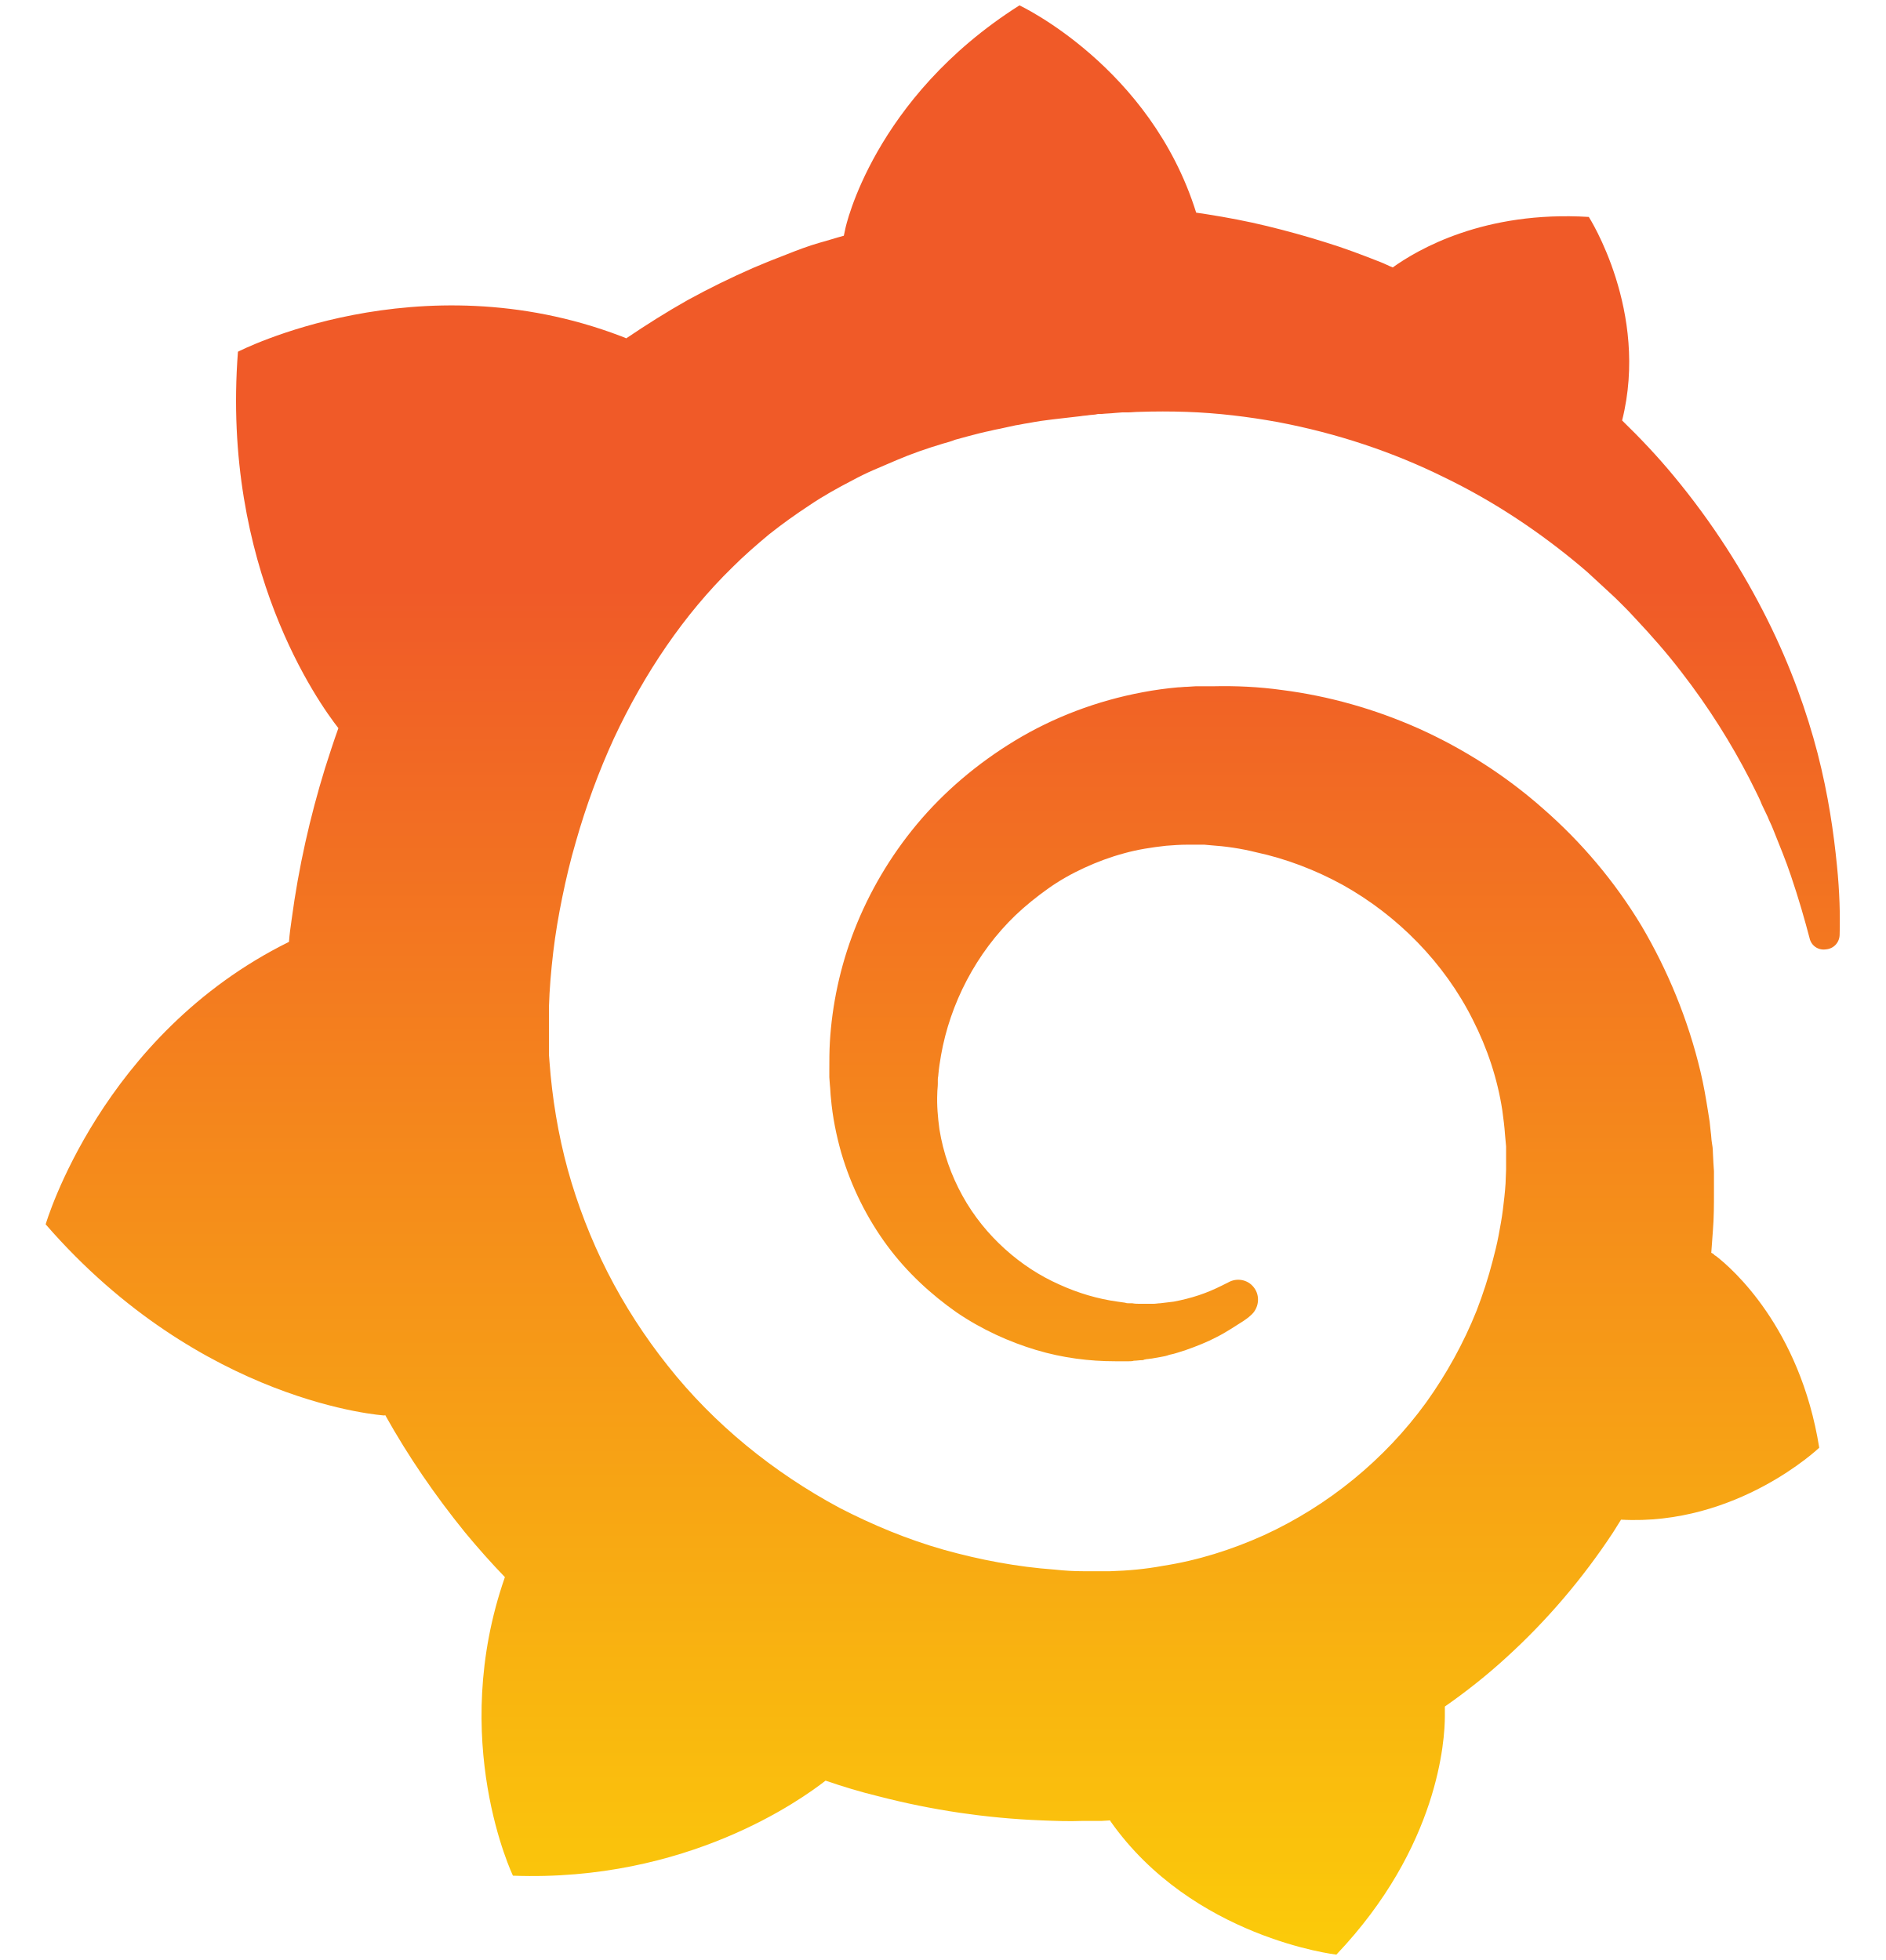
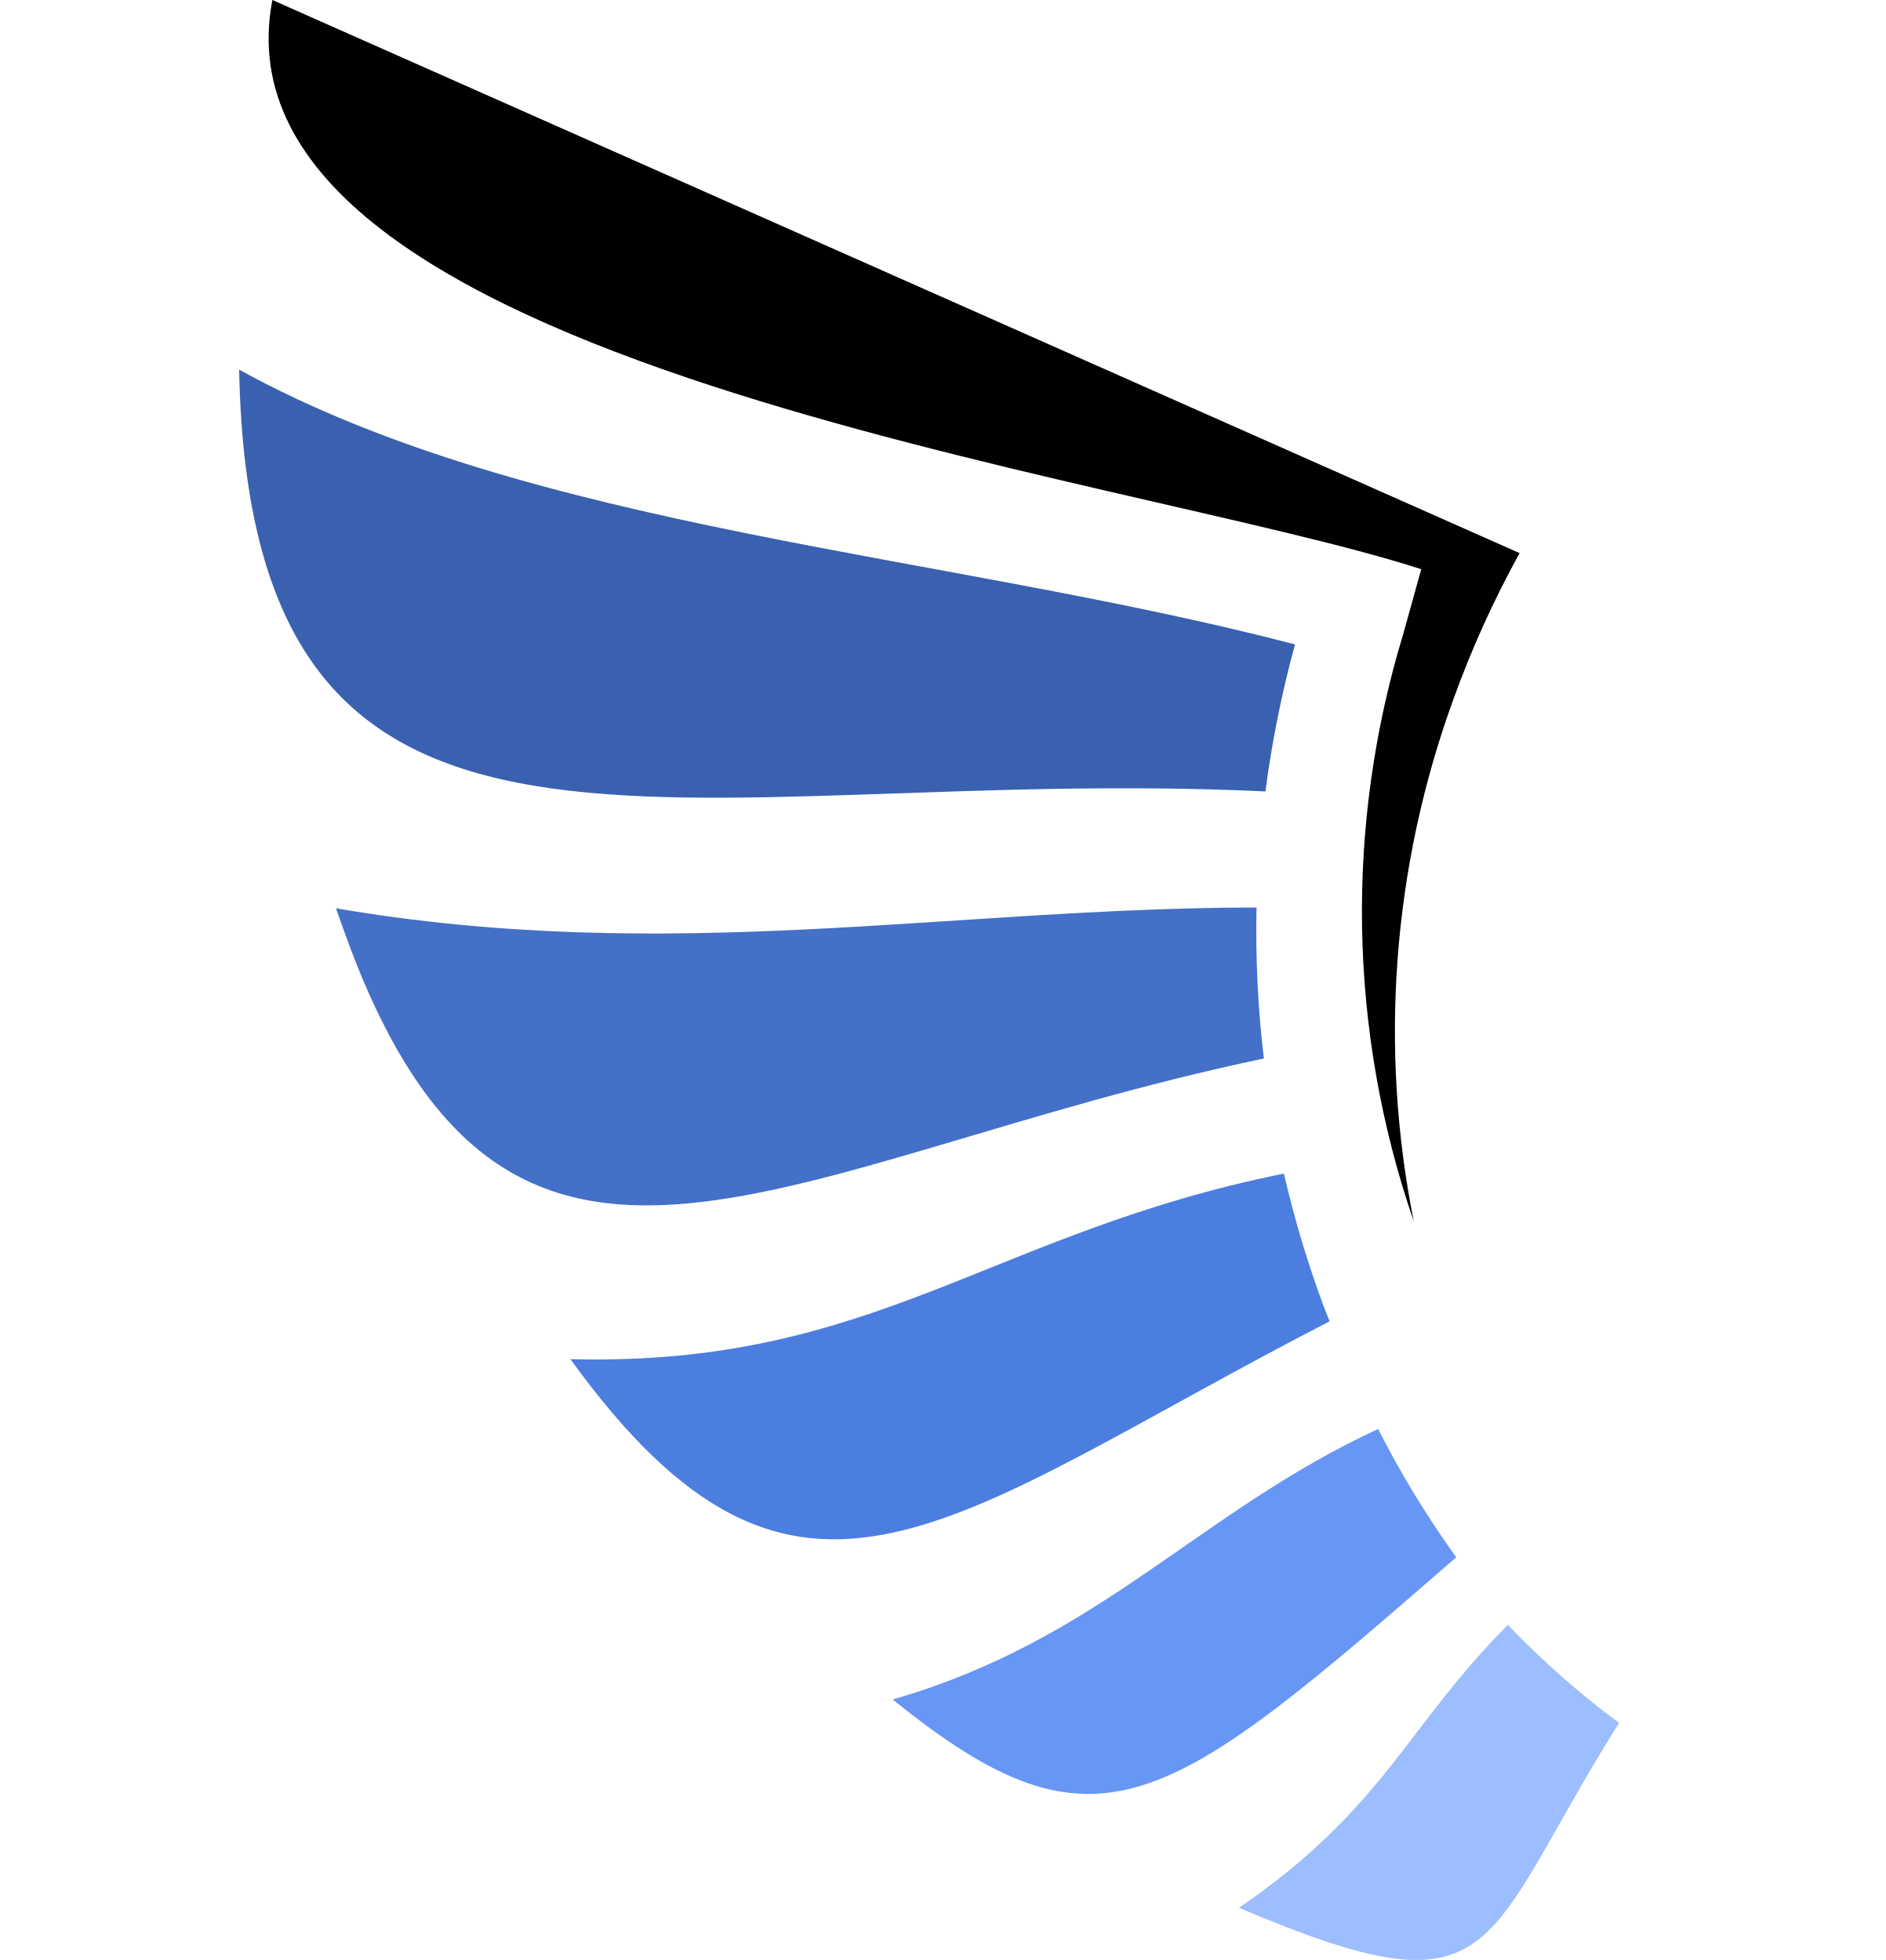
- <svg xmlns="http://www.w3.org/2000/svg" version="1.1" id="Layer_1" x="0px" y="0px" width="351px" height="365px" viewBox="0 0 351 365" style="enable-background:new 0 0 351 365;" xml:space="preserve">
-   <style type="text/css">
- 	.st0{fill:url(#SVGID_1_);}
- </style>
-   <g id="Layer_1_1_">
- </g>
-   <linearGradient id="SVGID_1_" gradientUnits="userSpaceOnUse" x1="175.5" y1="30%" x2="175.5" y2="99%">
-     <stop offset="0" style="stop-color:#F05A28" />
-     <stop offset="1" style="stop-color:#FBCA0A" />
-   </linearGradient>
-   <path class="st0" d="M342,161.2c-0.6-6.1-1.6-13.1-3.6-20.9c-2-7.7-5-16.2-9.4-25c-4.4-8.8-10.1-17.9-17.5-26.8  c-2.9-3.5-6.1-6.9-9.5-10.2c5.1-20.3-6.2-37.9-6.2-37.9c-19.5-1.2-31.9,6.1-36.5,9.4c-0.8-0.3-1.5-0.7-2.3-1  c-3.3-1.3-6.7-2.6-10.3-3.7c-3.5-1.1-7.1-2.1-10.8-3c-3.7-0.9-7.4-1.6-11.2-2.2c-0.7-0.1-1.3-0.2-2-0.3  c-8.5-27.2-32.9-38.6-32.9-38.6c-27.3,17.3-32.4,41.5-32.4,41.5s-0.1,0.5-0.3,1.4c-1.5,0.4-3,0.9-4.5,1.3c-2.1,0.6-4.2,1.4-6.2,2.2  c-2.1,0.8-4.1,1.6-6.2,2.5c-4.1,1.8-8.2,3.8-12.2,6c-3.9,2.2-7.7,4.6-11.4,7.1c-0.5-0.2-1-0.4-1-0.4c-37.8-14.4-71.3,2.9-71.3,2.9  c-3.1,40.2,15.1,65.5,18.7,70.1c-0.9,2.5-1.7,5-2.5,7.5c-2.8,9.1-4.9,18.4-6.2,28.1c-0.2,1.4-0.4,2.8-0.5,4.2  C18.8,192.7,8.5,228,8.5,228c29.1,33.5,63.1,35.6,63.1,35.6c0,0,0.1-0.1,0.1-0.1c4.3,7.7,9.3,15,14.9,21.9c2.4,2.9,4.8,5.6,7.4,8.3  c-10.6,30.4,1.5,55.6,1.5,55.6c32.4,1.2,53.7-14.2,58.2-17.7c3.2,1.1,6.5,2.1,9.8,2.9c10,2.6,20.2,4.1,30.4,4.5  c2.5,0.1,5.1,0.2,7.6,0.1l1.2,0l0.8,0l1.6,0l1.6-0.1l0,0.1c15.3,21.8,42.1,24.9,42.1,24.9c19.1-20.1,20.2-40.1,20.2-44.4l0,0  c0,0,0-0.1,0-0.3c0-0.4,0-0.6,0-0.6l0,0c0-0.3,0-0.6,0-0.9c4-2.8,7.8-5.8,11.4-9.1c7.6-6.9,14.3-14.8,19.9-23.3  c0.5-0.8,1-1.6,1.5-2.4c21.6,1.2,36.9-13.4,36.9-13.4c-3.6-22.5-16.4-33.5-19.1-35.6l0,0c0,0-0.1-0.1-0.3-0.2  c-0.2-0.1-0.2-0.2-0.2-0.2c0,0,0,0,0,0c-0.1-0.1-0.3-0.2-0.5-0.3c0.1-1.4,0.2-2.7,0.3-4.1c0.2-2.4,0.2-4.9,0.2-7.3l0-1.8l0-0.9  l0-0.5c0-0.6,0-0.4,0-0.6l-0.1-1.5l-0.1-2c0-0.7-0.1-1.3-0.2-1.9c-0.1-0.6-0.1-1.3-0.2-1.9l-0.2-1.9l-0.3-1.9  c-0.4-2.5-0.8-4.9-1.4-7.4c-2.3-9.7-6.1-18.9-11-27.2c-5-8.3-11.2-15.6-18.3-21.8c-7-6.2-14.9-11.2-23.1-14.9  c-8.3-3.7-16.9-6.1-25.5-7.2c-4.3-0.6-8.6-0.8-12.9-0.7l-1.6,0l-0.4,0c-0.1,0-0.6,0-0.5,0l-0.7,0l-1.6,0.1c-0.6,0-1.2,0.1-1.7,0.1  c-2.2,0.2-4.4,0.5-6.5,0.9c-8.6,1.6-16.7,4.7-23.8,9c-7.1,4.3-13.3,9.6-18.3,15.6c-5,6-8.9,12.7-11.6,19.6c-2.7,6.9-4.2,14.1-4.6,21  c-0.1,1.7-0.1,3.5-0.1,5.2c0,0.4,0,0.9,0,1.3l0.1,1.4c0.1,0.8,0.1,1.7,0.2,2.5c0.3,3.5,1,6.9,1.9,10.1c1.9,6.5,4.9,12.4,8.6,17.4  c3.7,5,8.2,9.1,12.9,12.4c4.7,3.2,9.8,5.5,14.8,7c5,1.5,10,2.1,14.7,2.1c0.6,0,1.2,0,1.7,0c0.3,0,0.6,0,0.9,0c0.3,0,0.6,0,0.9-0.1  c0.5,0,1-0.1,1.5-0.1c0.1,0,0.3,0,0.4-0.1l0.5-0.1c0.3,0,0.6-0.1,0.9-0.1c0.6-0.1,1.1-0.2,1.7-0.3c0.6-0.1,1.1-0.2,1.6-0.4  c1.1-0.2,2.1-0.6,3.1-0.9c2-0.7,4-1.5,5.7-2.4c1.8-0.9,3.4-2,5-3c0.4-0.3,0.9-0.6,1.3-1c1.6-1.3,1.9-3.7,0.6-5.3  c-1.1-1.4-3.1-1.8-4.7-0.9c-0.4,0.2-0.8,0.4-1.2,0.6c-1.4,0.7-2.8,1.3-4.3,1.8c-1.5,0.5-3.1,0.9-4.7,1.2c-0.8,0.1-1.6,0.2-2.5,0.3  c-0.4,0-0.8,0.1-1.3,0.1c-0.4,0-0.9,0-1.2,0c-0.4,0-0.8,0-1.2,0c-0.5,0-1,0-1.5-0.1c0,0-0.3,0-0.1,0l-0.2,0l-0.3,0  c-0.2,0-0.5,0-0.7-0.1c-0.5-0.1-0.9-0.1-1.4-0.2c-3.7-0.5-7.4-1.6-10.9-3.2c-3.6-1.6-7-3.8-10.1-6.6c-3.1-2.8-5.8-6.1-7.9-9.9  c-2.1-3.8-3.6-8-4.3-12.4c-0.3-2.2-0.5-4.5-0.4-6.7c0-0.6,0.1-1.2,0.1-1.8c0,0.2,0-0.1,0-0.1l0-0.2l0-0.5c0-0.3,0.1-0.6,0.1-0.9  c0.1-1.2,0.3-2.4,0.5-3.6c1.7-9.6,6.5-19,13.9-26.1c1.9-1.8,3.9-3.4,6-4.9c2.1-1.5,4.4-2.8,6.8-3.9c2.4-1.1,4.8-2,7.4-2.7  c2.5-0.7,5.1-1.1,7.8-1.4c1.3-0.1,2.6-0.2,4-0.2c0.4,0,0.6,0,0.9,0l1.1,0l0.7,0c0.3,0,0,0,0.1,0l0.3,0l1.1,0.1  c2.9,0.2,5.7,0.6,8.5,1.3c5.6,1.2,11.1,3.3,16.2,6.1c10.2,5.7,18.9,14.5,24.2,25.1c2.7,5.3,4.6,11,5.5,16.9c0.2,1.5,0.4,3,0.5,4.5  l0.1,1.1l0.1,1.1c0,0.4,0,0.8,0,1.1c0,0.4,0,0.8,0,1.1l0,1l0,1.1c0,0.7-0.1,1.9-0.1,2.6c-0.1,1.6-0.3,3.3-0.5,4.9  c-0.2,1.6-0.5,3.2-0.8,4.8c-0.3,1.6-0.7,3.2-1.1,4.7c-0.8,3.1-1.8,6.2-3,9.3c-2.4,6-5.6,11.8-9.4,17.1  c-7.7,10.6-18.2,19.2-30.2,24.7c-6,2.7-12.3,4.7-18.8,5.7c-3.2,0.6-6.5,0.9-9.8,1l-0.6,0l-0.5,0l-1.1,0l-1.6,0l-0.8,0  c0.4,0-0.1,0-0.1,0l-0.3,0c-1.8,0-3.5-0.1-5.3-0.3c-7-0.5-13.9-1.8-20.7-3.7c-6.7-1.9-13.2-4.6-19.4-7.8  c-12.3-6.6-23.4-15.6-32-26.5c-4.3-5.4-8.1-11.3-11.2-17.4c-3.1-6.1-5.6-12.6-7.4-19.1c-1.8-6.6-2.9-13.3-3.4-20.1l-0.1-1.3l0-0.3  l0-0.3l0-0.6l0-1.1l0-0.3l0-0.4l0-0.8l0-1.6l0-0.3c0,0,0,0.1,0-0.1l0-0.6c0-0.8,0-1.7,0-2.5c0.1-3.3,0.4-6.8,0.8-10.2  c0.4-3.4,1-6.9,1.7-10.3c0.7-3.4,1.5-6.8,2.5-10.2c1.9-6.7,4.3-13.2,7.1-19.3c5.7-12.2,13.1-23.1,22-31.8c2.2-2.2,4.5-4.2,6.9-6.2  c2.4-1.9,4.9-3.7,7.5-5.4c2.5-1.7,5.2-3.2,7.9-4.6c1.3-0.7,2.7-1.4,4.1-2c0.7-0.3,1.4-0.6,2.1-0.9c0.7-0.3,1.4-0.6,2.1-0.9  c2.8-1.2,5.7-2.2,8.7-3.1c0.7-0.2,1.5-0.4,2.2-0.7c0.7-0.2,1.5-0.4,2.2-0.6c1.5-0.4,3-0.8,4.5-1.1c0.7-0.2,1.5-0.3,2.3-0.5  c0.8-0.2,1.5-0.3,2.3-0.5c0.8-0.1,1.5-0.3,2.3-0.4l1.1-0.2l1.2-0.2c0.8-0.1,1.5-0.2,2.3-0.3c0.9-0.1,1.7-0.2,2.6-0.3  c0.7-0.1,1.9-0.2,2.6-0.3c0.5-0.1,1.1-0.1,1.6-0.2l1.1-0.1l0.5-0.1l0.6,0c0.9-0.1,1.7-0.1,2.6-0.2l1.3-0.1c0,0,0.5,0,0.1,0l0.3,0  l0.6,0c0.7,0,1.5-0.1,2.2-0.1c2.9-0.1,5.9-0.1,8.8,0c5.8,0.2,11.5,0.9,17,1.9c11.1,2.1,21.5,5.6,31,10.3  c9.5,4.6,17.9,10.3,25.3,16.5c0.5,0.4,0.9,0.8,1.4,1.2c0.4,0.4,0.9,0.8,1.3,1.2c0.9,0.8,1.7,1.6,2.6,2.4c0.9,0.8,1.7,1.6,2.5,2.4  c0.8,0.8,1.6,1.6,2.4,2.5c3.1,3.3,6,6.6,8.6,10c5.2,6.7,9.4,13.5,12.7,19.9c0.2,0.4,0.4,0.8,0.6,1.2c0.2,0.4,0.4,0.8,0.6,1.2  c0.4,0.8,0.8,1.6,1.1,2.4c0.4,0.8,0.7,1.5,1.1,2.3c0.3,0.8,0.7,1.5,1,2.3c1.2,3,2.4,5.9,3.3,8.6c1.5,4.4,2.6,8.3,3.5,11.7  c0.3,1.4,1.6,2.3,3,2.1c1.5-0.1,2.6-1.3,2.6-2.8C342.6,170.4,342.5,166.1,342,161.2z" />
+ <svg xmlns="http://www.w3.org/2000/svg" id="Camada_1" data-name="Camada 1" viewBox="0 0 351 365">
+   <defs>
+     <style>.cls-1{fill:#4470c7;}.cls-1,.cls-2,.cls-3,.cls-4,.cls-5,.cls-6{fill-rule:evenodd;}.cls-2{fill:#4c7ee0;}.cls-3{fill:#9cbdff;}.cls-4{fill:#6796f5;}.cls-5{fill:#3a61b0;}</style>
+   </defs>
+   <path class="cls-1" d="M235.3,197.12A200.62,200.62,0,0,1,233.94,169c-57.13.05-109.18,10.77-171.39.15q1.16,3.34,2.39,6.65C95.35,257.44,145.93,215.88,235.3,197.12Z" />
+   <path class="cls-2" d="M247.54,246.06c-.33-.83-.65-1.67-1-2.51a201.86,201.86,0,0,1-7.51-25c-54.86,11.08-76.3,36-132.83,34.56C148.8,312.09,176.64,282.62,247.54,246.06Z" />
+   <path class="cls-3" d="M280.73,302.59c-19,19.06-23,34.13-50.06,52.69,49.33,20.92,44.47,7.45,70.76-34.43A162.63,162.63,0,0,1,280.73,302.59Z" />
+   <path class="cls-4" d="M271.12,290a179.13,179.13,0,0,1-14.54-23.89c-33.72,15.62-51.66,39.21-90.38,50.37C204.48,347.49,217.32,336.8,271.12,290Z" />
+   <path class="cls-5" d="M235.59,147.38A204.81,204.81,0,0,1,241.1,120C175.58,102.93,99,98.81,44.52,68.84,46.62,176,125.66,142.21,235.59,147.38Z" />
+   <path class="cls-6" d="M263.21,227.45a180.81,180.81,0,0,1,7.32-97.07A189.86,189.86,0,0,1,282.91,103L50.71,0c-13,67.81,158.74,88.13,213.89,106l-3.33,12h0A177.42,177.42,0,0,0,263.21,227.45Z" />
</svg>
